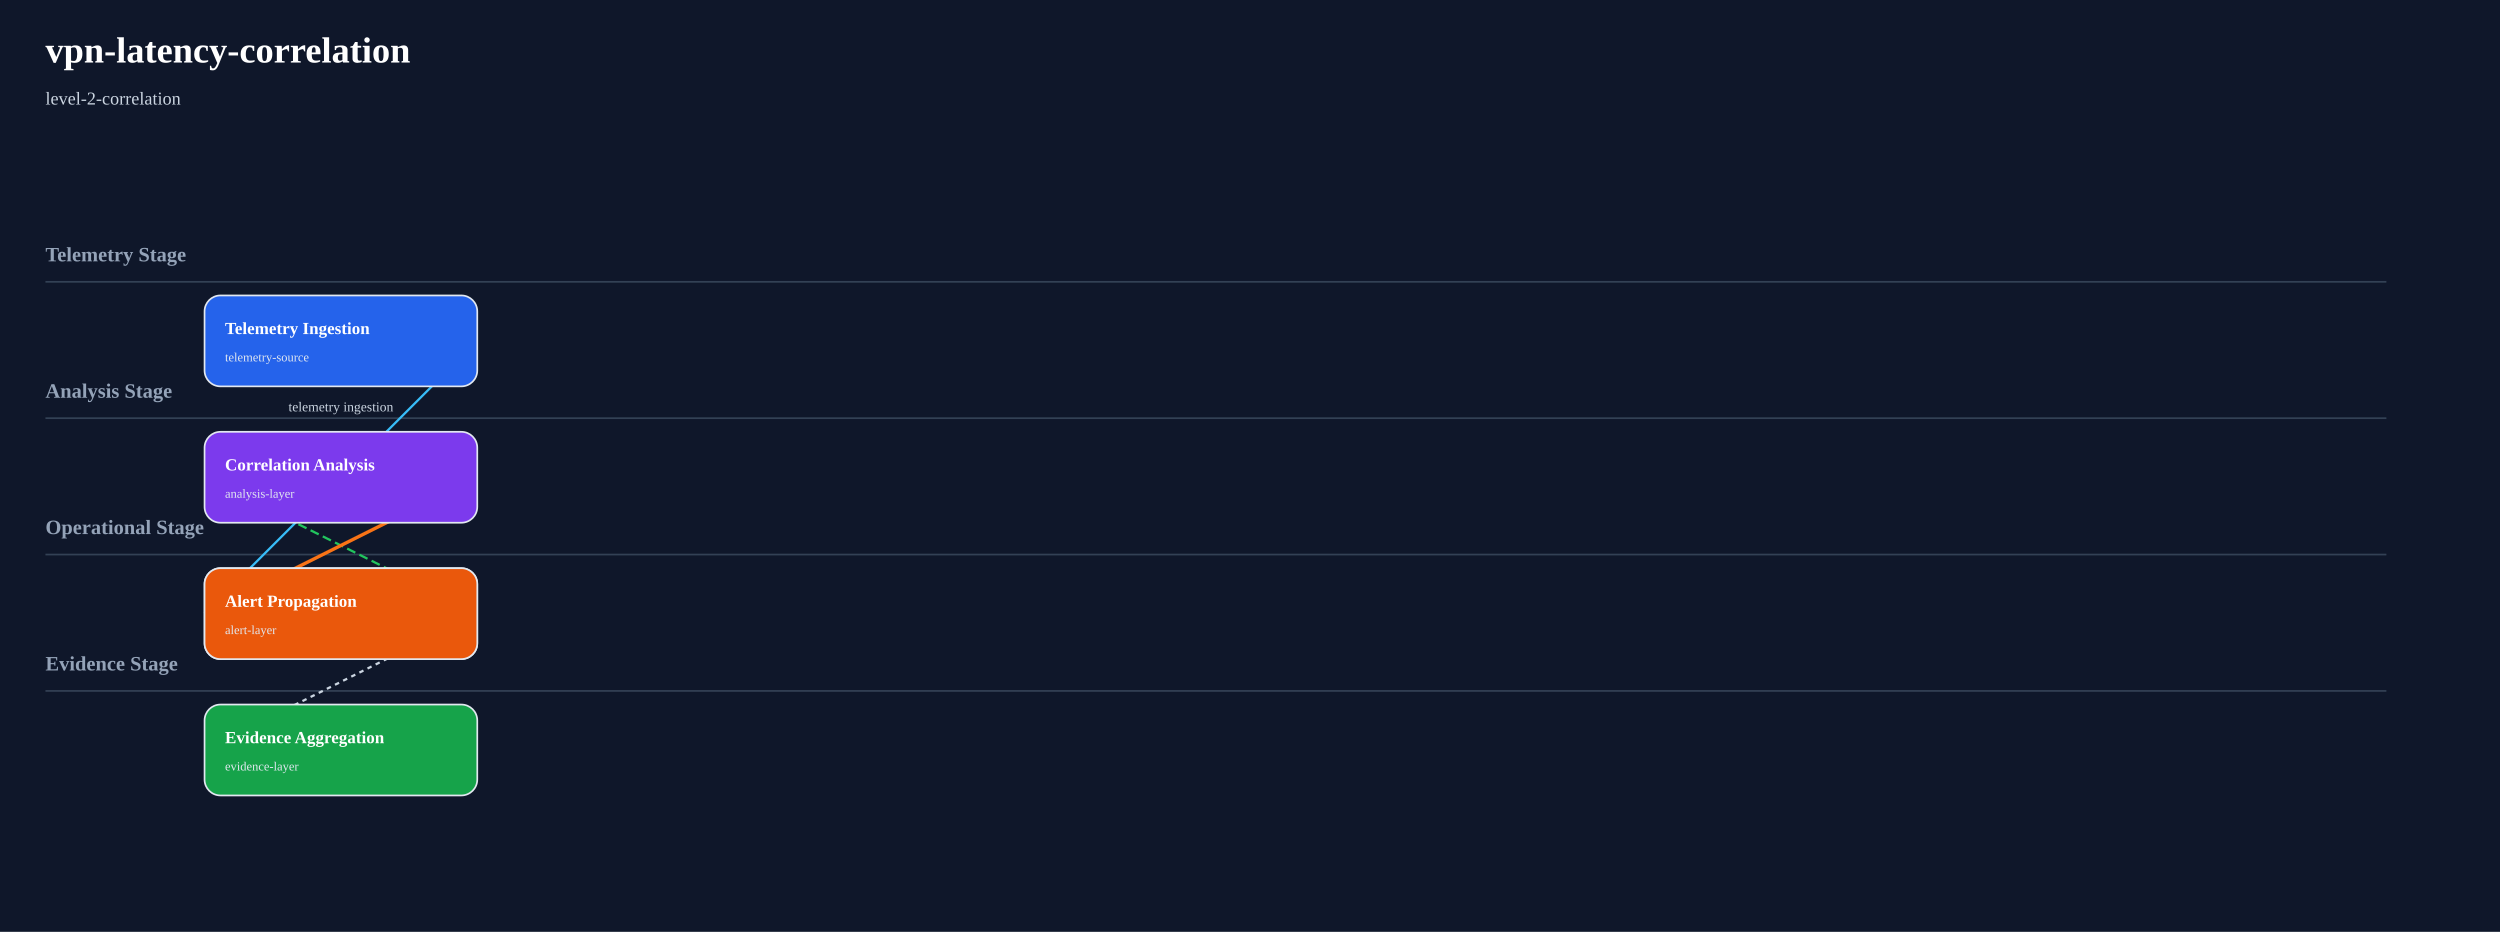
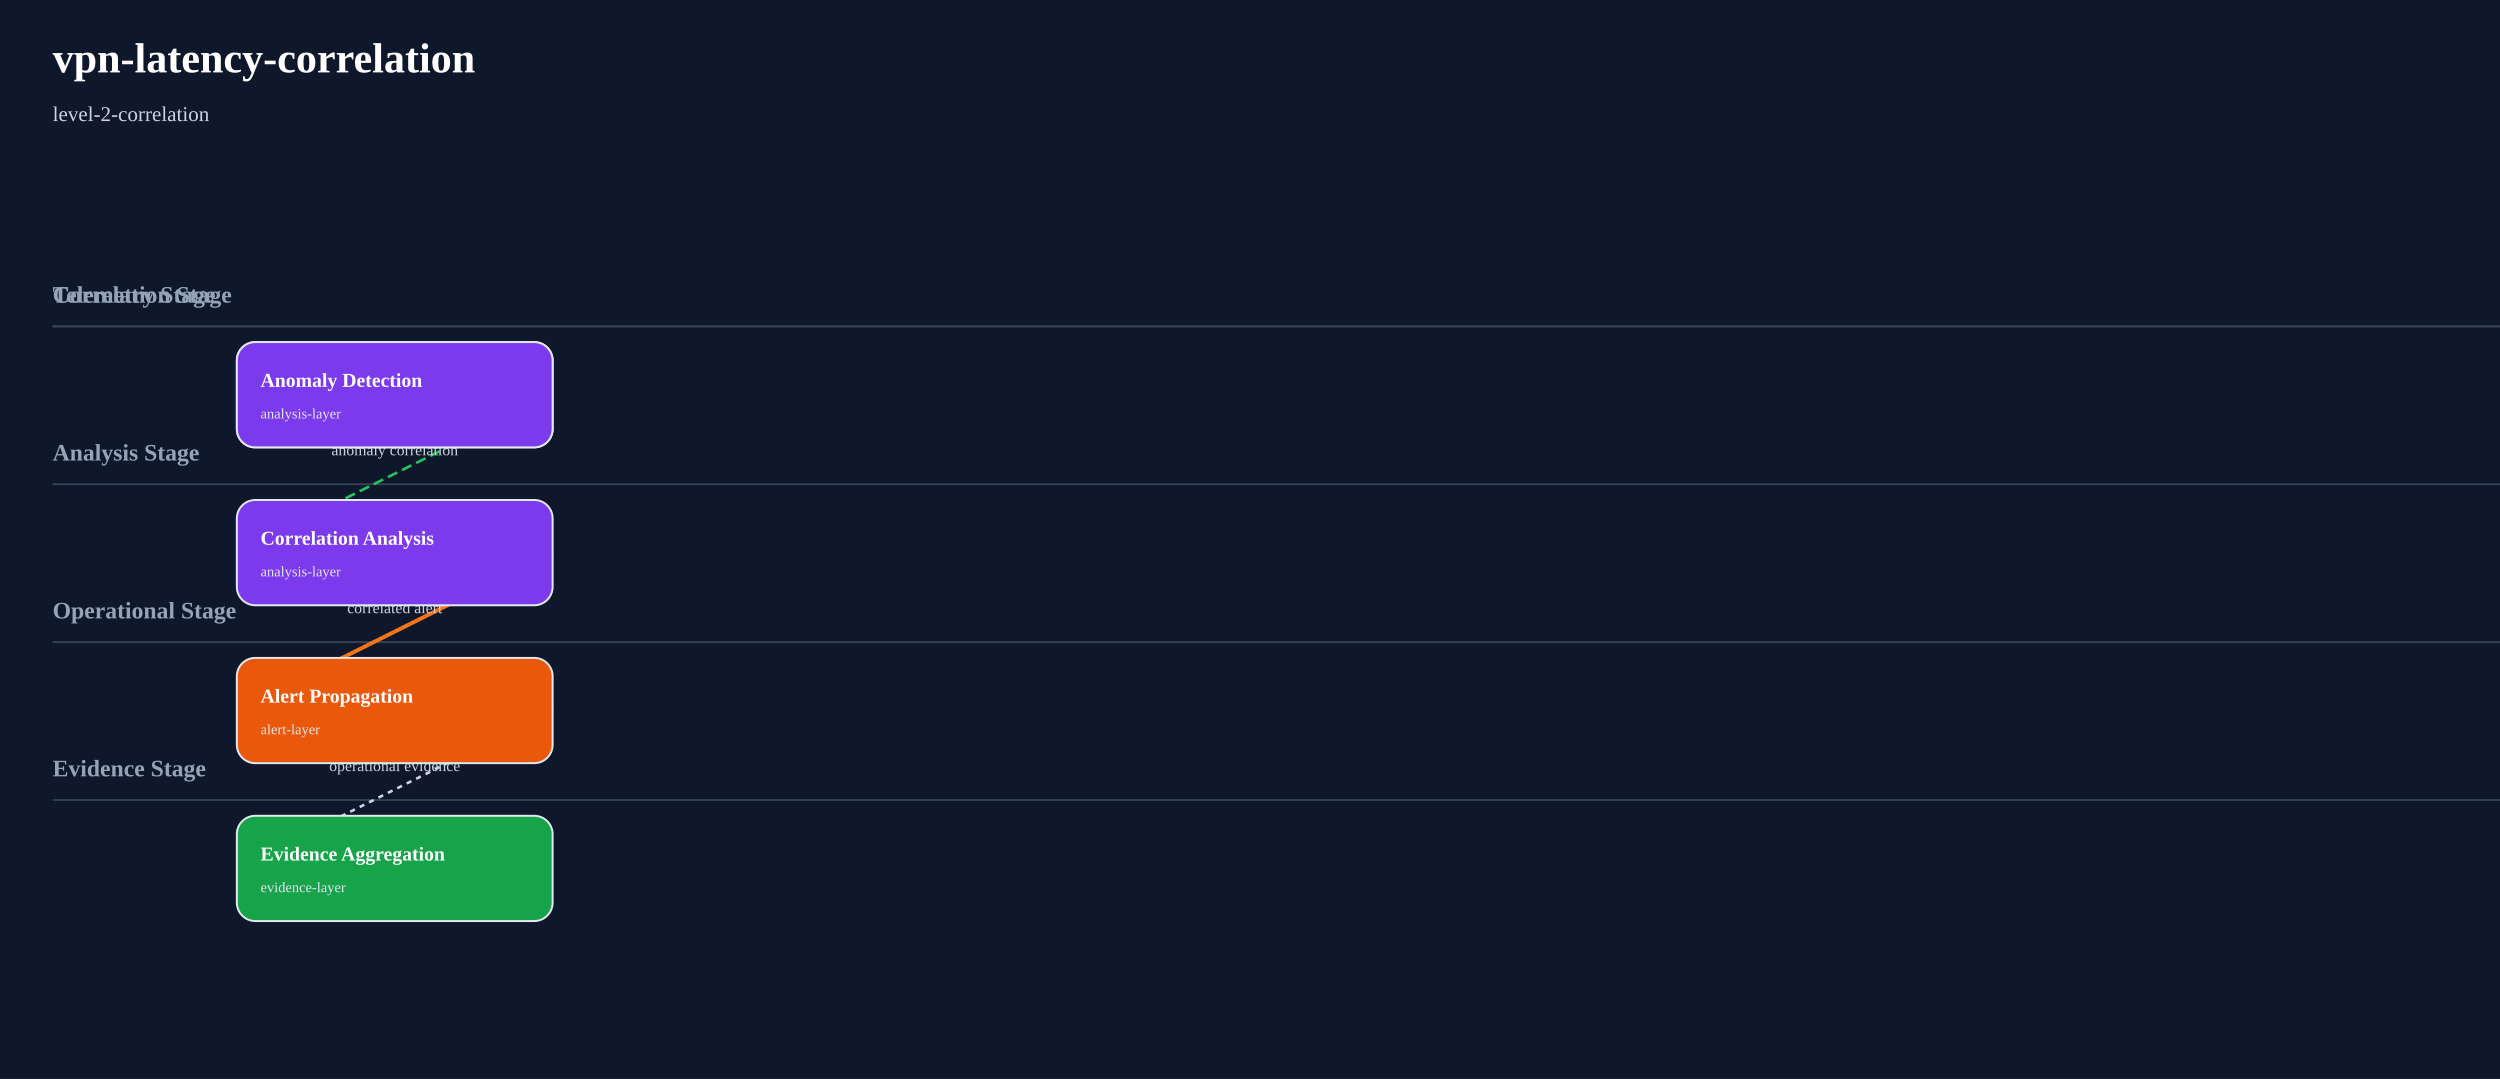
- <svg xmlns="http://www.w3.org/2000/svg" width="2200" height="820">
+ <svg xmlns="http://www.w3.org/2000/svg" width="1900" height="820">
  <rect width="100%" height="100%" fill="#0f172a" />
  <defs>
    <marker id="arrow" markerWidth="10" markerHeight="10" refX="9" refY="3" orient="auto" markerUnits="strokeWidth">
      <path d="M0,0 L0,6 L9,3 z" fill="#94a3b8" />
    </marker>
  </defs>
  <text x="40" y="55" fill="#ffffff" font-size="32" font-weight="bold">vpn-latency-correlation</text>
  <text x="40" y="92" fill="#cbd5e1" font-size="16">level-2-correlation</text>
  <text x="40" y="230" fill="#94a3b8" font-size="18" font-weight="bold">Telemetry Stage</text>
  <line x1="40" y1="248" x2="2100" y2="248" stroke="#334155" stroke-width="1.5" />
-   <text x="40" y="-30" fill="#94a3b8" font-size="18" font-weight="bold">Correlation Stage</text>
-   <line x1="40" y1="-12" x2="2100" y2="-12" stroke="#334155" stroke-width="1.5" />
+   <text x="40" y="230" fill="#94a3b8" font-size="18" font-weight="bold">Correlation Stage</text>
+   <line x1="40" y1="248" x2="2100" y2="248" stroke="#334155" stroke-width="1.5" />
  <text x="40" y="350" fill="#94a3b8" font-size="18" font-weight="bold">Analysis Stage</text>
  <line x1="40" y1="368" x2="2100" y2="368" stroke="#334155" stroke-width="1.5" />
  <text x="40" y="470" fill="#94a3b8" font-size="18" font-weight="bold">Operational Stage</text>
  <line x1="40" y1="488" x2="2100" y2="488" stroke="#334155" stroke-width="1.5" />
  <text x="40" y="590" fill="#94a3b8" font-size="18" font-weight="bold">Evidence Stage</text>
  <line x1="40" y1="608" x2="2100" y2="608" stroke="#334155" stroke-width="1.5" />
-   <line x1="420" y1="300" x2="180" y2="540" stroke="#38bdf8" stroke-width="2" stroke-dasharray="" marker-end="url(#arrow)" />
-   <text x="300.0" y="362.0" fill="#cbd5e1" font-size="12" text-anchor="middle">telemetry ingestion</text>
-   <line x1="420" y1="540" x2="180" y2="420" stroke="#22c55e" stroke-width="2" stroke-dasharray="8,4" marker-end="url(#arrow)" />
-   <text x="300.0" y="422.0" fill="#cbd5e1" font-size="12" text-anchor="middle">anomaly correlation</text>
+   <line x1="420" y1="300" x2="180" y2="300" stroke="#38bdf8" stroke-width="2" stroke-dasharray="" marker-end="url(#arrow)" />
+   <text x="300.0" y="286.0" fill="#cbd5e1" font-size="12" text-anchor="middle">telemetry ingestion</text>
+   <line x1="420" y1="300" x2="180" y2="420" stroke="#22c55e" stroke-width="2" stroke-dasharray="8,4" marker-end="url(#arrow)" />
+   <text x="300.0" y="346.0" fill="#cbd5e1" font-size="12" text-anchor="middle">anomaly correlation</text>
  <line x1="420" y1="420" x2="180" y2="540" stroke="#f97316" stroke-width="3" stroke-dasharray="" marker-end="url(#arrow)" />
-   <text x="300.0" y="422.0" fill="#cbd5e1" font-size="12" text-anchor="middle">correlated alert</text>
+   <text x="300.0" y="466.0" fill="#cbd5e1" font-size="12" text-anchor="middle">correlated alert</text>
  <line x1="420" y1="540" x2="180" y2="660" stroke="#cbd5e1" stroke-width="2" stroke-dasharray="4,4" marker-end="url(#arrow)" />
-   <text x="300.0" y="542.0" fill="#cbd5e1" font-size="12" text-anchor="middle">operational evidence</text>
+   <text x="300.0" y="586.0" fill="#cbd5e1" font-size="12" text-anchor="middle">operational evidence</text>
  <rect x="180" y="260" width="240" height="80" rx="14" fill="#2563eb" stroke="#e2e8f0" stroke-width="1.5" />
  <text x="198" y="294" fill="#ffffff" font-size="15" font-weight="bold">Telemetry Ingestion</text>
  <text x="198" y="318" fill="#e2e8f0" font-size="11">telemetry-source</text>
-   <rect x="180" y="500" width="240" height="80" rx="14" fill="#7c3aed" stroke="#e2e8f0" stroke-width="1.5" />
-   <text x="198" y="534" fill="#ffffff" font-size="15" font-weight="bold">Anomaly Detection</text>
-   <text x="198" y="558" fill="#e2e8f0" font-size="11">analysis-layer</text>
+   <rect x="180" y="260" width="240" height="80" rx="14" fill="#7c3aed" stroke="#e2e8f0" stroke-width="1.5" />
+   <text x="198" y="294" fill="#ffffff" font-size="15" font-weight="bold">Anomaly Detection</text>
+   <text x="198" y="318" fill="#e2e8f0" font-size="11">analysis-layer</text>
  <rect x="180" y="380" width="240" height="80" rx="14" fill="#7c3aed" stroke="#e2e8f0" stroke-width="1.5" />
  <text x="198" y="414" fill="#ffffff" font-size="15" font-weight="bold">Correlation Analysis</text>
  <text x="198" y="438" fill="#e2e8f0" font-size="11">analysis-layer</text>
  <rect x="180" y="500" width="240" height="80" rx="14" fill="#ea580c" stroke="#e2e8f0" stroke-width="1.5" />
  <text x="198" y="534" fill="#ffffff" font-size="15" font-weight="bold">Alert Propagation</text>
  <text x="198" y="558" fill="#e2e8f0" font-size="11">alert-layer</text>
  <rect x="180" y="620" width="240" height="80" rx="14" fill="#16a34a" stroke="#e2e8f0" stroke-width="1.5" />
  <text x="198" y="654" fill="#ffffff" font-size="15" font-weight="bold">Evidence Aggregation</text>
  <text x="198" y="678" fill="#e2e8f0" font-size="11">evidence-layer</text>
</svg>
